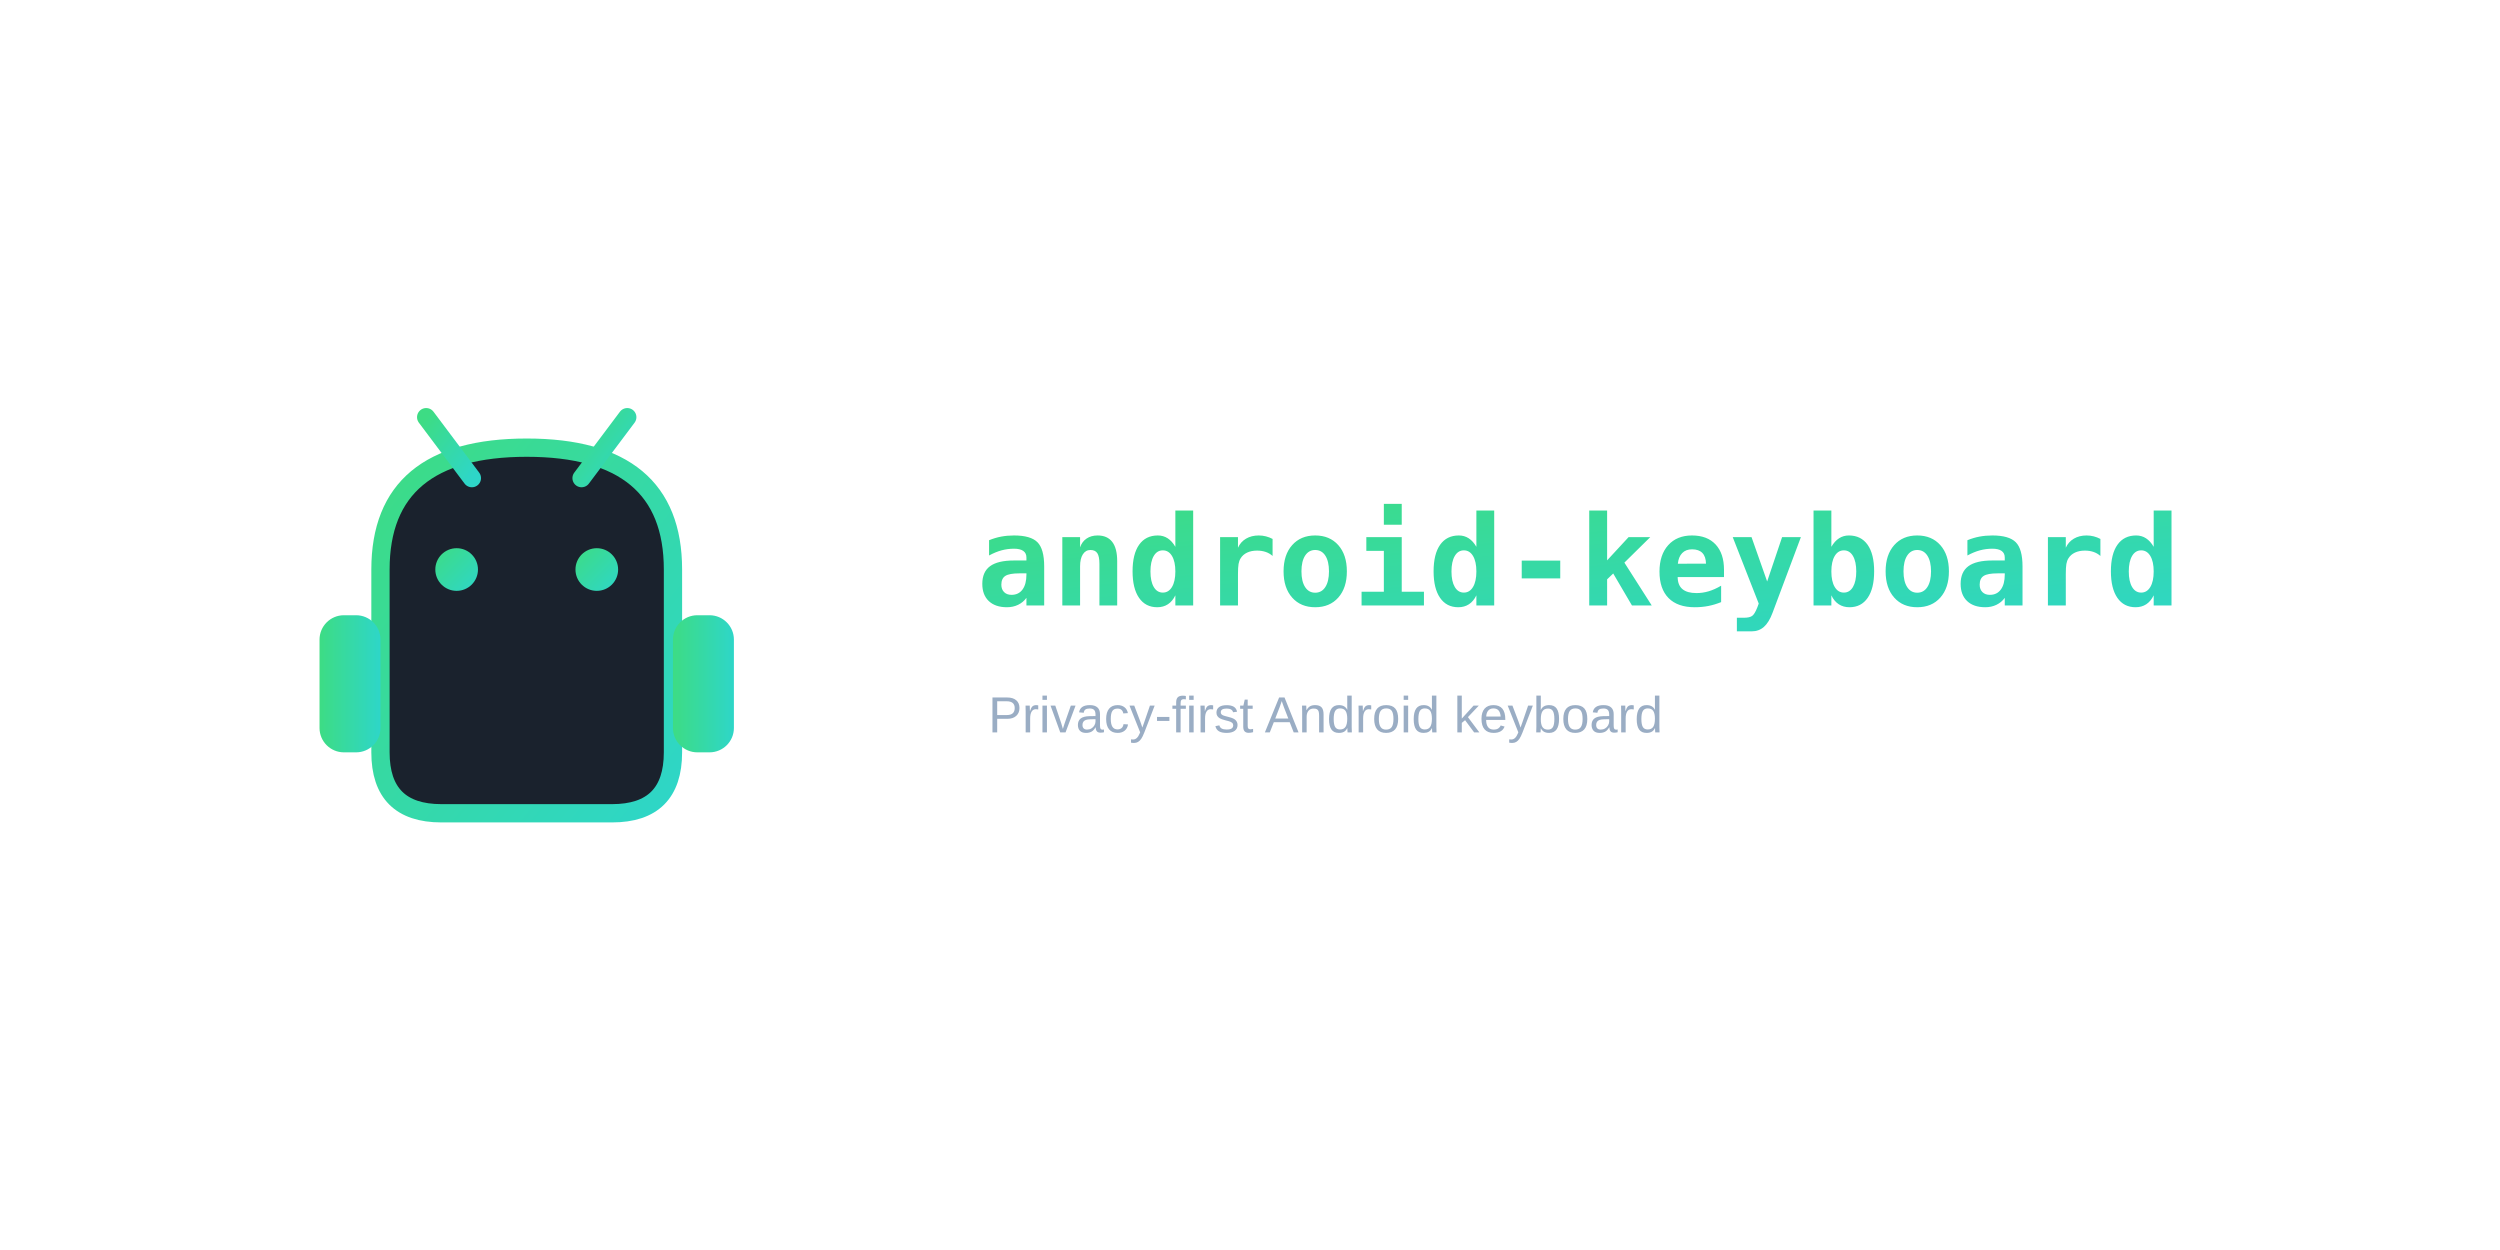
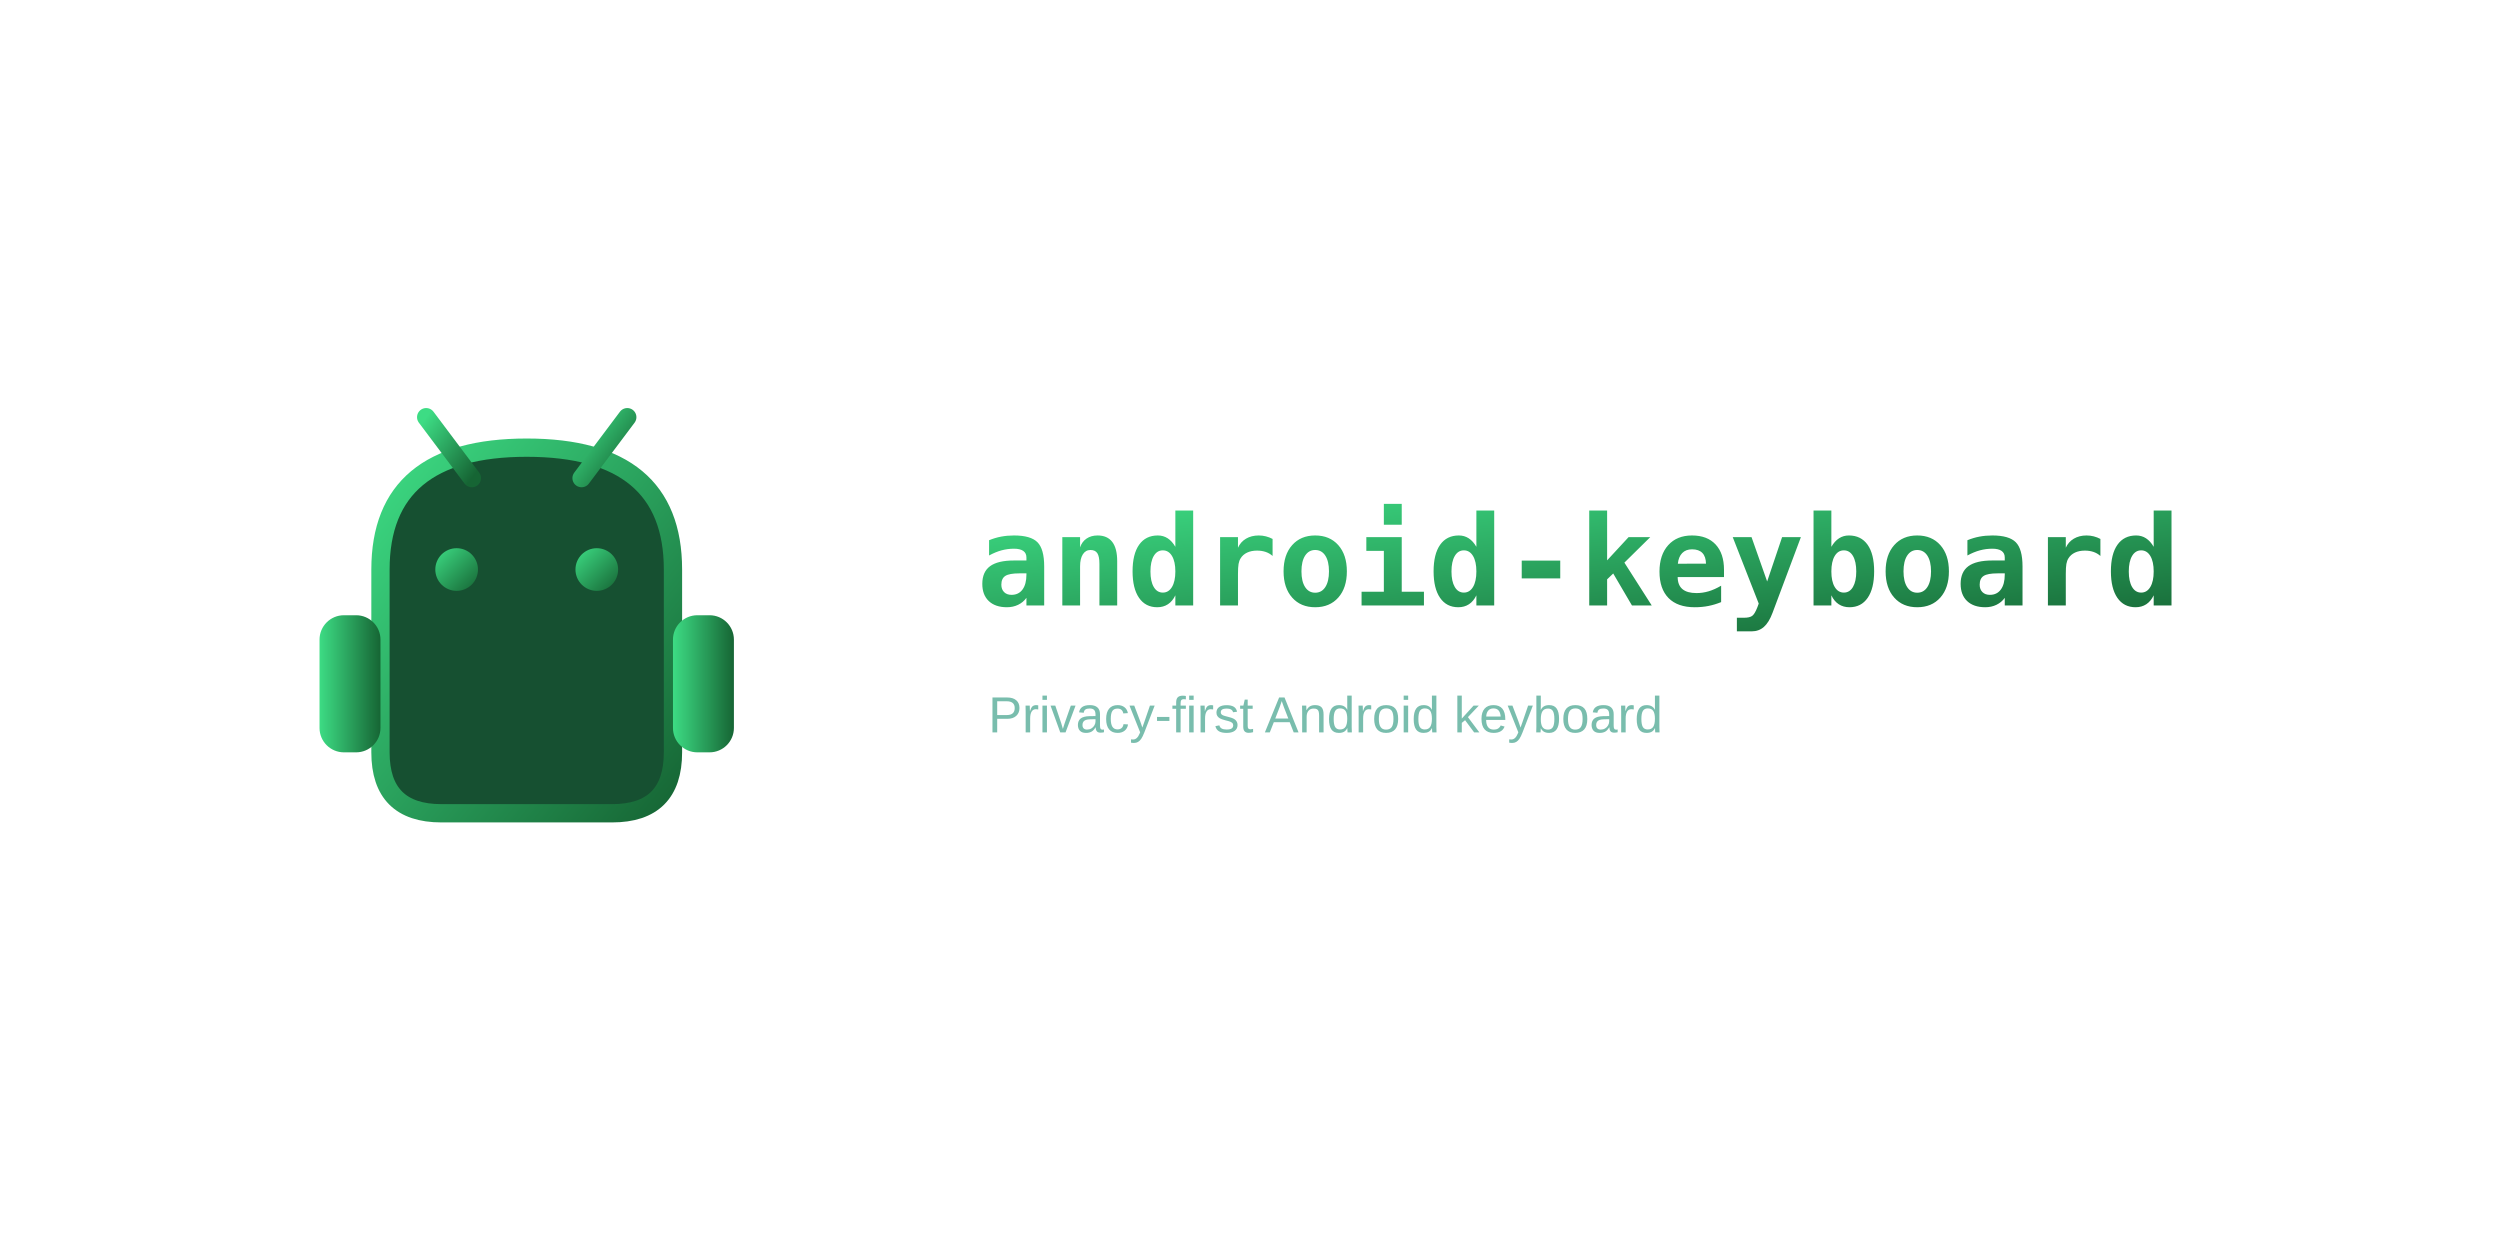
<svg xmlns="http://www.w3.org/2000/svg" viewBox="0 0 1280 640" width="1280" height="640" role="img" aria-label="android-keyboard">
  <defs>
    <linearGradient id="ac" x1="0" y1="0" x2="1" y2="1">
      <stop offset="0" stop-color="#3ddc84" />
-       <stop offset="1" stop-color="#2ed6c8" />
+       <stop offset="1" stop-color="#166534" />
    </linearGradient>
    <linearGradient id="gWarm" x1="0%" y1="0%" x2="100%" y2="0%">
      <stop offset="0%" stop-color="#3ddc84" />
-       <stop offset="100%" stop-color="#2ed6c8" />
+       <stop offset="100%" stop-color="#166534" />
    </linearGradient>
    <linearGradient id="canvasGrad" x1="0%" y1="0%" x2="100%" y2="100%">
-       <stop offset="0%" stop-color="#0a0e14" />
-       <stop offset="45%" stop-color="#151c28" />
-       <stop offset="100%" stop-color="#0c1820" />
-     </linearGradient>
-     <linearGradient id="bg" x1="0" y1="0" x2="1" y2="1">
-       <stop offset="0" stop-color="#1e1b4b" />
-       <stop offset="0.55" stop-color="#0f3a4a" />
-       <stop offset="1" stop-color="#0f766e" />
+       <stop offset="0%" stop-color="#0a1b14" />
+       <stop offset="45%" stop-color="#12442b" />
+       <stop offset="100%" stop-color="#071a12" />
    </linearGradient>
    <radialGradient id="glowA" cx="18%" cy="22%" r="55%">
-       <stop offset="0%" stop-color="#3ddc84" stop-opacity="0.22" />
+       <stop offset="0%" stop-color="#3ddc84" stop-opacity="0.28" />
      <stop offset="100%" stop-color="#3ddc84" stop-opacity="0" />
    </radialGradient>
    <radialGradient id="glowB" cx="88%" cy="78%" r="50%">
-       <stop offset="0%" stop-color="#2ed6c8" stop-opacity="0.20" />
-       <stop offset="100%" stop-color="#2ed6c8" stop-opacity="0" />
+       <stop offset="0%" stop-color="#166534" stop-opacity="0.24" />
+       <stop offset="100%" stop-color="#166534" stop-opacity="0" />
    </radialGradient>
  </defs>
  <g transform="translate(70 120) scale(0.78)">
-     <path d="M160 220 Q160 140 256 140 Q352 140 352 220 L352 340 Q352 380 312 380 L200 380 Q160 380 160 340 Z" fill="#1a222d" stroke="url(#ac)" stroke-width="12" />
+     <path d="M160 220 Q160 140 256 140 Q352 140 352 220 L352 340 Q352 380 312 380 L200 380 Q160 380 160 340 Z" fill="#165031" stroke="url(#ac)" stroke-width="12" />
    <circle cx="210" cy="220" r="14" fill="url(#ac)" />
    <circle cx="302" cy="220" r="14" fill="url(#ac)" />
    <line x1="190" y1="120" x2="220" y2="160" stroke="url(#ac)" stroke-width="12" stroke-linecap="round" />
    <line x1="322" y1="120" x2="292" y2="160" stroke="url(#ac)" stroke-width="12" stroke-linecap="round" />
    <rect x="120" y="250" width="40" height="90" rx="16" fill="url(#gWarm)" />
    <rect x="352" y="250" width="40" height="90" rx="16" fill="url(#gWarm)" />
  </g>
  <text x="500" y="310" font-family="Consolas, Cascadia Mono, monospace" font-weight="700" font-size="64" fill="url(#ac)">android-keyboard</text>
-   <text x="506" y="375" font-family="Segoe UI, Arial, sans-serif" font-size="26" fill="#9aadc4">Privacy-first Android keyboard</text>
+   <text x="506" y="375" font-family="Segoe UI, Arial, sans-serif" font-size="26" fill="#79bdad">Privacy-first Android keyboard</text>
</svg>
